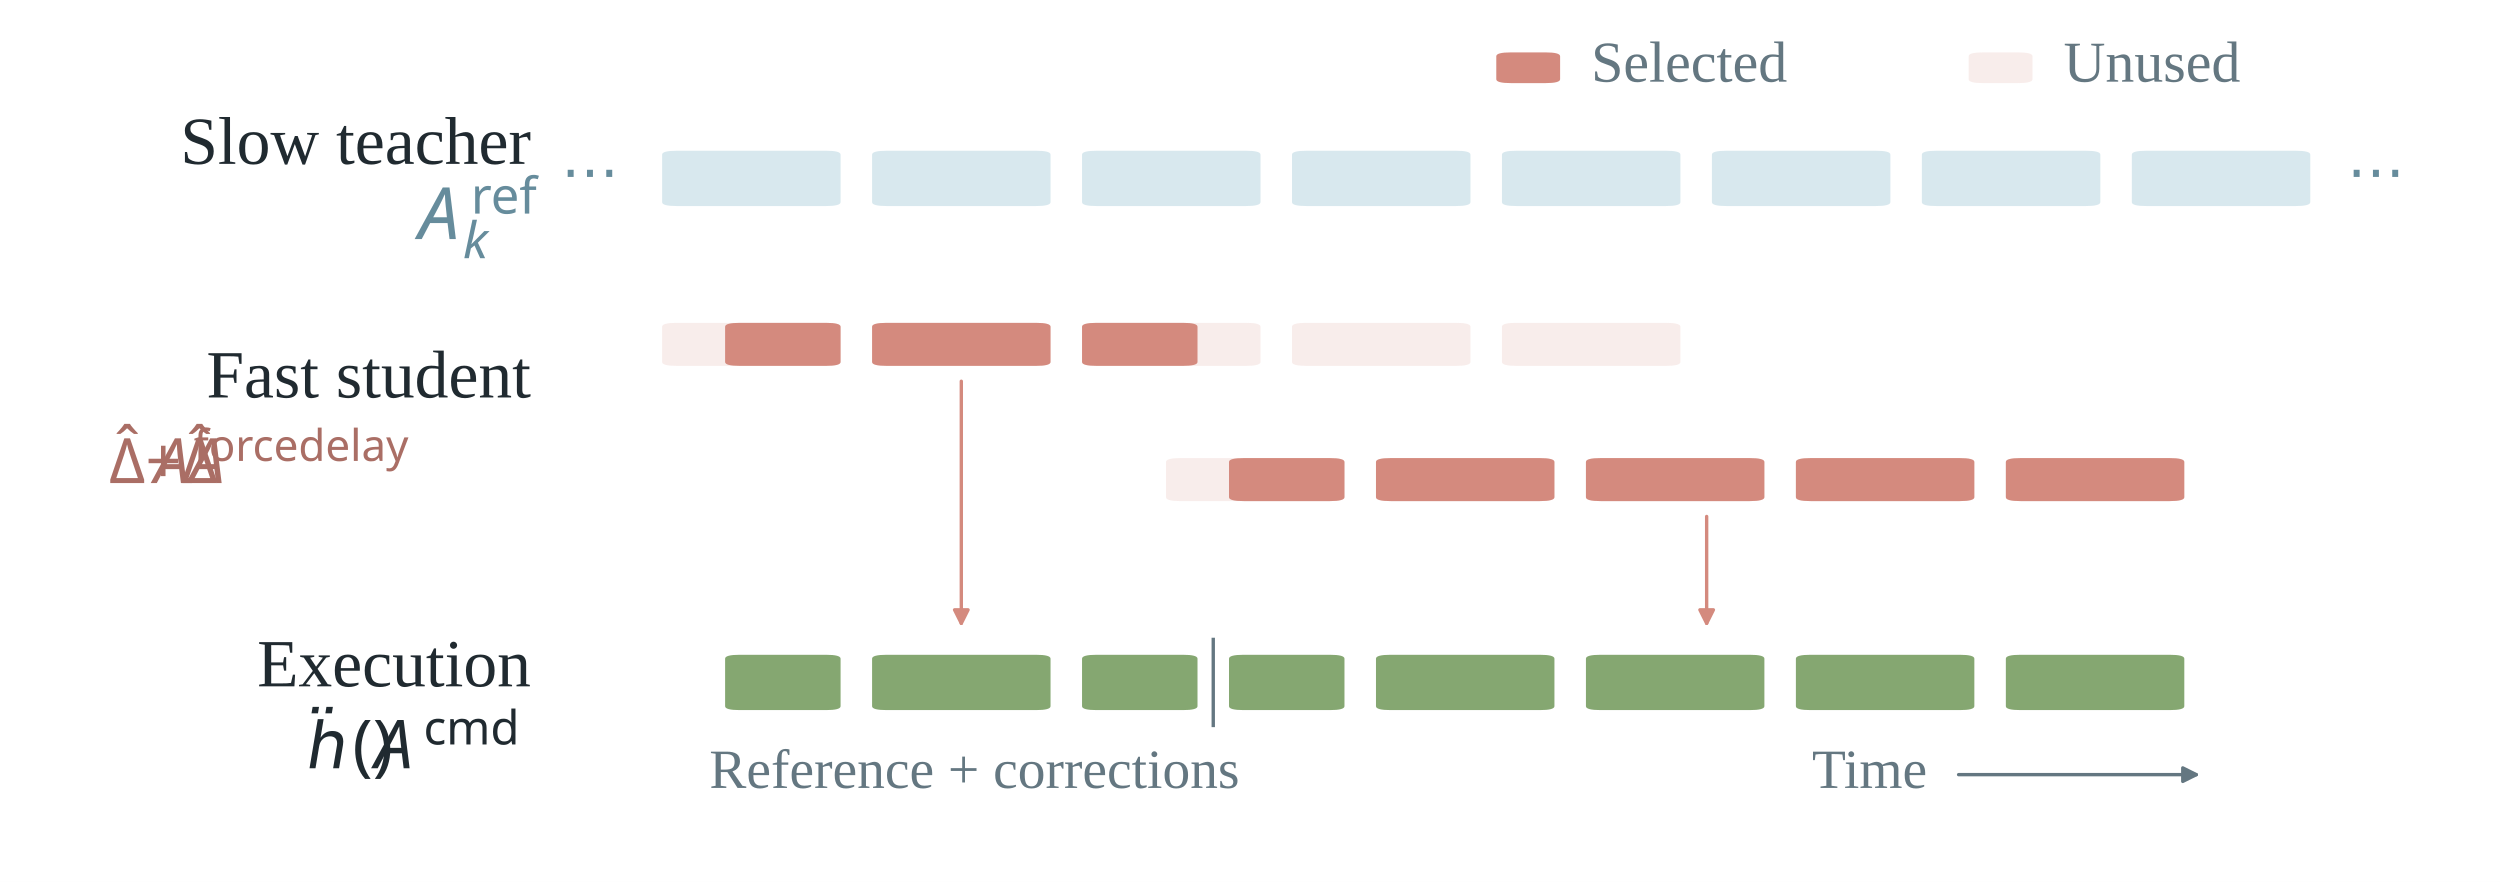
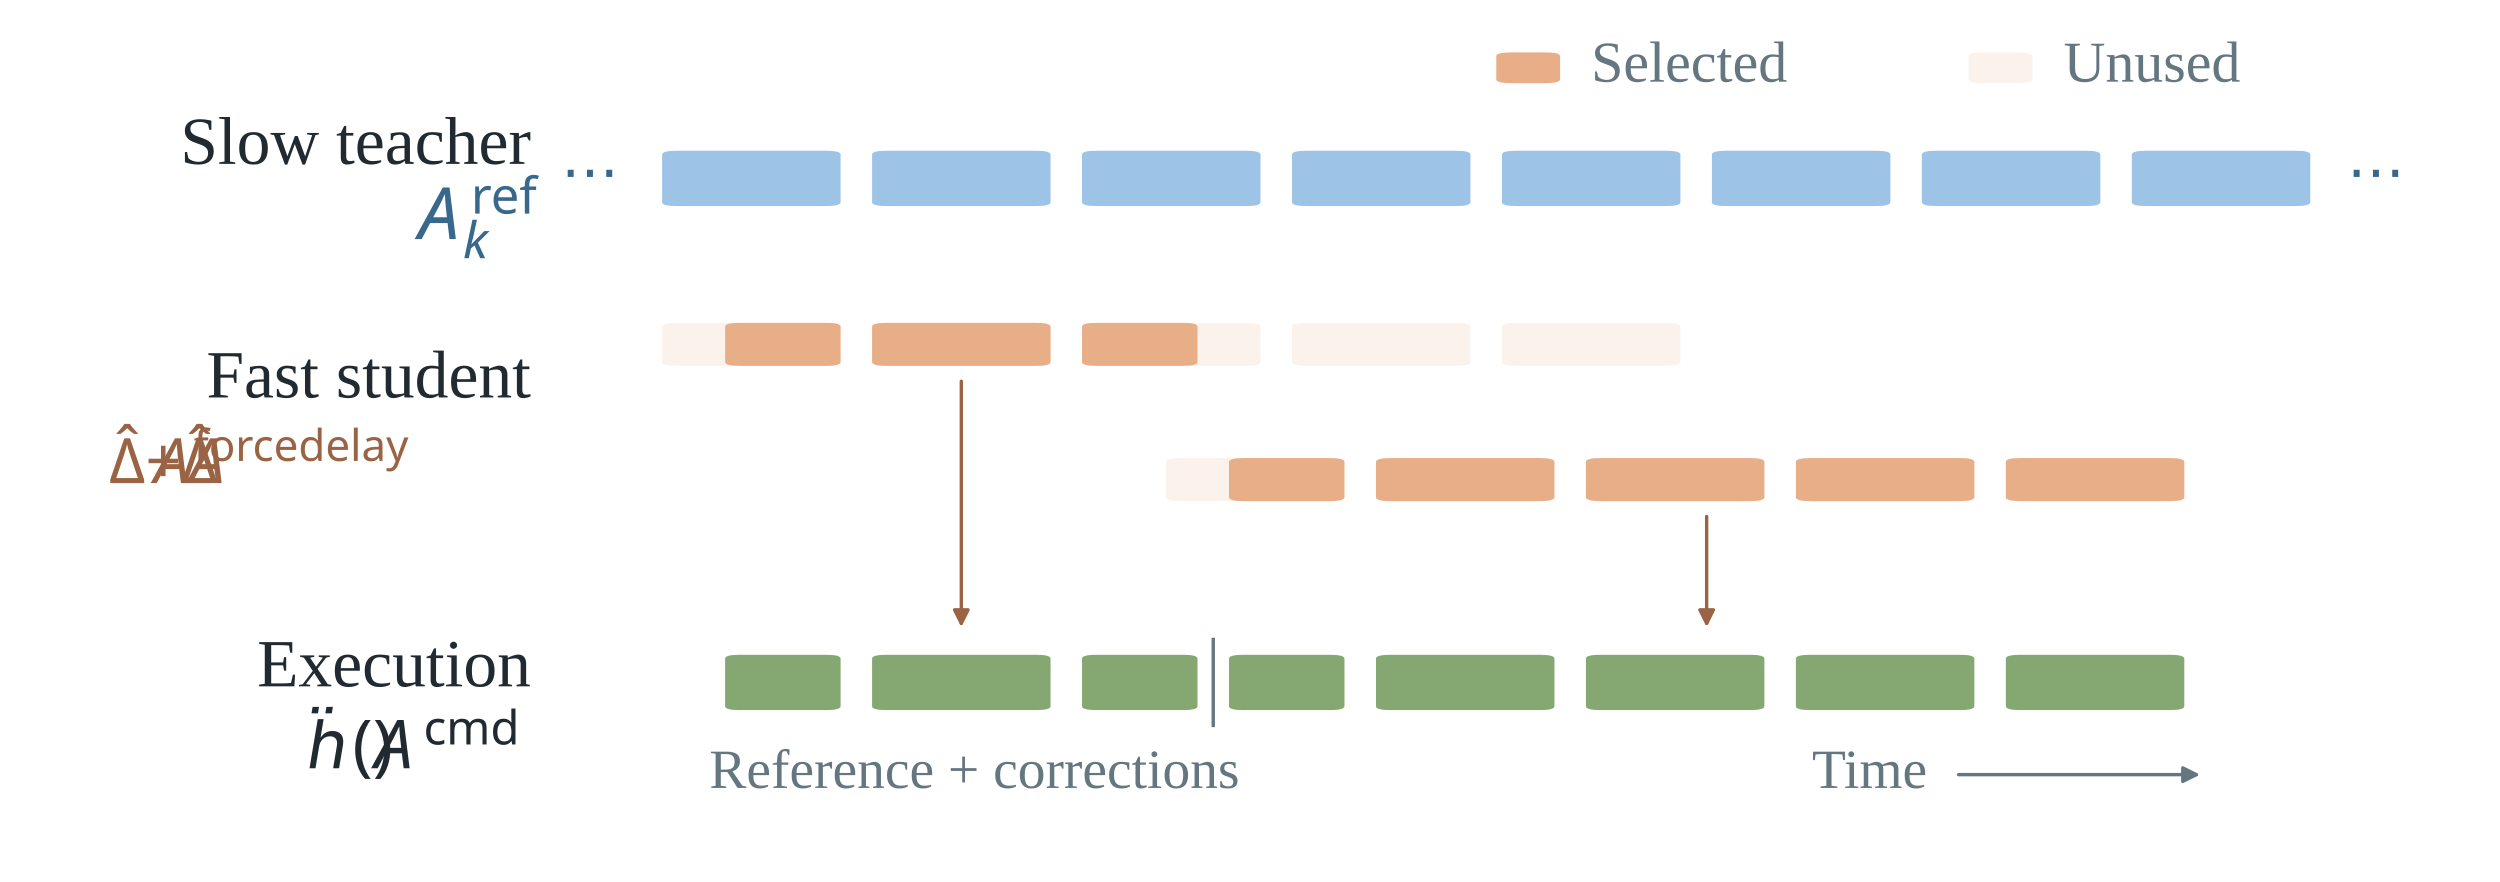
<svg xmlns="http://www.w3.org/2000/svg" width="518.4pt" height="182.88pt" viewBox="0 0 518.4 182.88" version="1.1">
  <defs>
    <style type="text/css">*{stroke-linejoin: round; stroke-linecap: butt}</style>
  </defs>
  <g id="figure_1">
    <g id="patch_1">
      <path d="M 0 182.88 L 518.4 182.88 L 518.4 0 L 0 0 z " style="fill: #ffffff" />
    </g>
    <g id="axes_1">
      <g id="patch_2">
-         <path d="M 313.316 17.235 L 320.456 17.235 Q 323.504 17.235 323.504 16.432 L 323.504 11.665 Q 323.504 10.862 320.456 10.862 L 313.316 10.862 Q 310.268 10.862 310.268 11.665 L 310.268 16.432 Q 310.268 17.235 313.316 17.235 z " clip-path="url(#p24aecf861c)" style="fill: #d48a7e" />
+         <path d="M 313.316 17.235 L 320.456 17.235 Q 323.504 17.235 323.504 16.432 L 323.504 11.665 Q 323.504 10.862 320.456 10.862 L 313.316 10.862 Q 310.268 10.862 310.268 11.665 L 310.268 16.432 Q 310.268 17.235 313.316 17.235 z " clip-path="url(#p303402a228)" style="fill: #e7ae88" />
      </g>
      <g id="patch_3">
-         <path d="M 411.273 17.235 L 418.413 17.235 Q 421.461 17.235 421.461 16.432 L 421.461 11.665 Q 421.461 10.862 418.413 10.862 L 411.273 10.862 Q 408.226 10.862 408.226 11.665 L 408.226 16.432 Q 408.226 17.235 411.273 17.235 z " clip-path="url(#p24aecf861c)" style="fill: #d48a7e; opacity: 0.16" />
+         <path d="M 411.273 17.235 L 418.413 17.235 Q 421.461 17.235 421.461 16.432 L 421.461 11.665 Q 421.461 10.862 418.413 10.862 L 411.273 10.862 Q 408.226 10.862 408.226 11.665 L 408.226 16.432 Q 408.226 17.235 411.273 17.235 z " clip-path="url(#p303402a228)" style="fill: #e7ae88; opacity: 0.16" />
      </g>
      <g id="patch_4">
-         <path d="M 140.345 42.727 L 171.256 42.727 Q 174.304 42.727 174.304 41.924 L 174.304 32.059 Q 174.304 31.256 171.256 31.256 L 140.345 31.256 Q 137.297 31.256 137.297 32.059 L 137.297 41.924 Q 137.297 42.727 140.345 42.727 z " clip-path="url(#p24aecf861c)" style="fill: #d8e8ee" />
+         <path d="M 140.345 42.727 L 171.256 42.727 Q 174.304 42.727 174.304 41.924 L 174.304 32.059 Q 174.304 31.256 171.256 31.256 L 140.345 31.256 Q 137.297 31.256 137.297 32.059 L 137.297 41.924 Q 137.297 42.727 140.345 42.727 z " clip-path="url(#p303402a228)" style="fill: #9dc3e6" />
      </g>
      <g id="patch_5">
-         <path d="M 183.882 42.727 L 214.793 42.727 Q 217.84 42.727 217.84 41.924 L 217.84 32.059 Q 217.84 31.256 214.793 31.256 L 183.882 31.256 Q 180.834 31.256 180.834 32.059 L 180.834 41.924 Q 180.834 42.727 183.882 42.727 z " clip-path="url(#p24aecf861c)" style="fill: #d8e8ee" />
+         <path d="M 183.882 42.727 L 214.793 42.727 Q 217.84 42.727 217.84 41.924 L 217.84 32.059 Q 217.84 31.256 214.793 31.256 L 183.882 31.256 Q 180.834 31.256 180.834 32.059 L 180.834 41.924 Q 180.834 42.727 183.882 42.727 z " clip-path="url(#p303402a228)" style="fill: #9dc3e6" />
      </g>
      <g id="patch_6">
-         <path d="M 227.418 42.727 L 258.329 42.727 Q 261.377 42.727 261.377 41.924 L 261.377 32.059 Q 261.377 31.256 258.329 31.256 L 227.418 31.256 Q 224.371 31.256 224.371 32.059 L 224.371 41.924 Q 224.371 42.727 227.418 42.727 z " clip-path="url(#p24aecf861c)" style="fill: #d8e8ee" />
+         <path d="M 227.418 42.727 L 258.329 42.727 Q 261.377 42.727 261.377 41.924 L 261.377 32.059 Q 261.377 31.256 258.329 31.256 L 227.418 31.256 Q 224.371 31.256 224.371 32.059 L 224.371 41.924 Q 224.371 42.727 227.418 42.727 z " clip-path="url(#p303402a228)" style="fill: #9dc3e6" />
      </g>
      <g id="patch_7">
-         <path d="M 270.955 42.727 L 301.866 42.727 Q 304.913 42.727 304.913 41.924 L 304.913 32.059 Q 304.913 31.256 301.866 31.256 L 270.955 31.256 Q 267.907 31.256 267.907 32.059 L 267.907 41.924 Q 267.907 42.727 270.955 42.727 z " clip-path="url(#p24aecf861c)" style="fill: #d8e8ee" />
+         <path d="M 270.955 42.727 L 301.866 42.727 Q 304.913 42.727 304.913 41.924 L 304.913 32.059 Q 304.913 31.256 301.866 31.256 L 270.955 31.256 Q 267.907 31.256 267.907 32.059 L 267.907 41.924 Q 267.907 42.727 270.955 42.727 z " clip-path="url(#p303402a228)" style="fill: #9dc3e6" />
      </g>
      <g id="patch_8">
-         <path d="M 314.492 42.727 L 345.403 42.727 Q 348.45 42.727 348.45 41.924 L 348.45 32.059 Q 348.45 31.256 345.403 31.256 L 314.492 31.256 Q 311.444 31.256 311.444 32.059 L 311.444 41.924 Q 311.444 42.727 314.492 42.727 z " clip-path="url(#p24aecf861c)" style="fill: #d8e8ee" />
+         <path d="M 314.492 42.727 L 345.403 42.727 Q 348.45 42.727 348.45 41.924 L 348.45 32.059 Q 348.45 31.256 345.403 31.256 L 314.492 31.256 Q 311.444 31.256 311.444 32.059 L 311.444 41.924 Q 311.444 42.727 314.492 42.727 z " clip-path="url(#p303402a228)" style="fill: #9dc3e6" />
      </g>
      <g id="patch_9">
-         <path d="M 358.028 42.727 L 388.939 42.727 Q 391.987 42.727 391.987 41.924 L 391.987 32.059 Q 391.987 31.256 388.939 31.256 L 358.028 31.256 Q 354.981 31.256 354.981 32.059 L 354.981 41.924 Q 354.981 42.727 358.028 42.727 z " clip-path="url(#p24aecf861c)" style="fill: #d8e8ee" />
+         <path d="M 358.028 42.727 L 388.939 42.727 Q 391.987 42.727 391.987 41.924 L 391.987 32.059 Q 391.987 31.256 388.939 31.256 L 358.028 31.256 Q 354.981 31.256 354.981 32.059 L 354.981 41.924 Q 354.981 42.727 358.028 42.727 z " clip-path="url(#p303402a228)" style="fill: #9dc3e6" />
      </g>
      <g id="patch_10">
-         <path d="M 401.565 42.727 L 432.476 42.727 Q 435.523 42.727 435.523 41.924 L 435.523 32.059 Q 435.523 31.256 432.476 31.256 L 401.565 31.256 Q 398.517 31.256 398.517 32.059 L 398.517 41.924 Q 398.517 42.727 401.565 42.727 z " clip-path="url(#p24aecf861c)" style="fill: #d8e8ee" />
+         <path d="M 401.565 42.727 L 432.476 42.727 Q 435.523 42.727 435.523 41.924 L 435.523 32.059 Q 435.523 31.256 432.476 31.256 L 401.565 31.256 Q 398.517 31.256 398.517 32.059 L 398.517 41.924 Q 398.517 42.727 401.565 42.727 z " clip-path="url(#p303402a228)" style="fill: #9dc3e6" />
      </g>
      <g id="patch_11">
-         <path d="M 445.101 42.727 L 476.012 42.727 Q 479.06 42.727 479.06 41.924 L 479.06 32.059 Q 479.06 31.256 476.012 31.256 L 445.101 31.256 Q 442.054 31.256 442.054 32.059 L 442.054 41.924 Q 442.054 42.727 445.101 42.727 z " clip-path="url(#p24aecf861c)" style="fill: #d8e8ee" />
+         <path d="M 445.101 42.727 L 476.012 42.727 Q 479.06 42.727 479.06 41.924 L 479.06 32.059 Q 479.06 31.256 476.012 31.256 L 445.101 31.256 Q 442.054 31.256 442.054 32.059 L 442.054 41.924 Q 442.054 42.727 445.101 42.727 z " clip-path="url(#p303402a228)" style="fill: #9dc3e6" />
      </g>
      <g id="patch_12">
-         <path d="M 140.345 75.867 L 171.256 75.867 Q 174.304 75.867 174.304 75.064 L 174.304 67.748 Q 174.304 66.945 171.256 66.945 L 140.345 66.945 Q 137.297 66.945 137.297 67.748 L 137.297 75.064 Q 137.297 75.867 140.345 75.867 z " clip-path="url(#p24aecf861c)" style="fill: #d48a7e; opacity: 0.16" />
+         <path d="M 140.345 75.867 L 171.256 75.867 Q 174.304 75.867 174.304 75.064 L 174.304 67.748 Q 174.304 66.945 171.256 66.945 L 140.345 66.945 Q 137.297 66.945 137.297 67.748 L 137.297 75.064 Q 137.297 75.867 140.345 75.867 z " clip-path="url(#p303402a228)" style="fill: #e7ae88; opacity: 0.16" />
      </g>
      <g id="patch_13">
-         <path d="M 183.882 75.867 L 214.793 75.867 Q 217.84 75.867 217.84 75.064 L 217.84 67.748 Q 217.84 66.945 214.793 66.945 L 183.882 66.945 Q 180.834 66.945 180.834 67.748 L 180.834 75.064 Q 180.834 75.867 183.882 75.867 z " clip-path="url(#p24aecf861c)" style="fill: #d48a7e; opacity: 0.16" />
+         <path d="M 183.882 75.867 L 214.793 75.867 Q 217.84 75.867 217.84 75.064 L 217.84 67.748 Q 217.84 66.945 214.793 66.945 L 183.882 66.945 Q 180.834 66.945 180.834 67.748 L 180.834 75.064 Q 180.834 75.867 183.882 75.867 z " clip-path="url(#p303402a228)" style="fill: #e7ae88; opacity: 0.16" />
      </g>
      <g id="patch_14">
-         <path d="M 227.418 75.867 L 258.329 75.867 Q 261.377 75.867 261.377 75.064 L 261.377 67.748 Q 261.377 66.945 258.329 66.945 L 227.418 66.945 Q 224.371 66.945 224.371 67.748 L 224.371 75.064 Q 224.371 75.867 227.418 75.867 z " clip-path="url(#p24aecf861c)" style="fill: #d48a7e; opacity: 0.16" />
+         <path d="M 227.418 75.867 L 258.329 75.867 Q 261.377 75.867 261.377 75.064 L 261.377 67.748 Q 261.377 66.945 258.329 66.945 L 227.418 66.945 Q 224.371 66.945 224.371 67.748 L 224.371 75.064 Q 224.371 75.867 227.418 75.867 z " clip-path="url(#p303402a228)" style="fill: #e7ae88; opacity: 0.16" />
      </g>
      <g id="patch_15">
-         <path d="M 270.955 75.867 L 301.866 75.867 Q 304.913 75.867 304.913 75.064 L 304.913 67.748 Q 304.913 66.945 301.866 66.945 L 270.955 66.945 Q 267.907 66.945 267.907 67.748 L 267.907 75.064 Q 267.907 75.867 270.955 75.867 z " clip-path="url(#p24aecf861c)" style="fill: #d48a7e; opacity: 0.16" />
+         <path d="M 270.955 75.867 L 301.866 75.867 Q 304.913 75.867 304.913 75.064 L 304.913 67.748 Q 304.913 66.945 301.866 66.945 L 270.955 66.945 Q 267.907 66.945 267.907 67.748 L 267.907 75.064 Q 267.907 75.867 270.955 75.867 z " clip-path="url(#p303402a228)" style="fill: #e7ae88; opacity: 0.16" />
      </g>
      <g id="patch_16">
-         <path d="M 314.492 75.867 L 345.403 75.867 Q 348.45 75.867 348.45 75.064 L 348.45 67.748 Q 348.45 66.945 345.403 66.945 L 314.492 66.945 Q 311.444 66.945 311.444 67.748 L 311.444 75.064 Q 311.444 75.867 314.492 75.867 z " clip-path="url(#p24aecf861c)" style="fill: #d48a7e; opacity: 0.16" />
+         <path d="M 314.492 75.867 L 345.403 75.867 Q 348.45 75.867 348.45 75.064 L 348.45 67.748 Q 348.45 66.945 345.403 66.945 L 314.492 66.945 Q 311.444 66.945 311.444 67.748 L 311.444 75.064 Q 311.444 75.867 314.492 75.867 z " clip-path="url(#p303402a228)" style="fill: #e7ae88; opacity: 0.16" />
      </g>
      <g id="patch_17">
-         <path d="M 244.833 103.909 L 275.744 103.909 Q 278.791 103.909 278.791 103.106 L 278.791 95.79 Q 278.791 94.987 275.744 94.987 L 244.833 94.987 Q 241.785 94.987 241.785 95.79 L 241.785 103.106 Q 241.785 103.909 244.833 103.909 z " clip-path="url(#p24aecf861c)" style="fill: #d48a7e; opacity: 0.16" />
+         <path d="M 244.833 103.909 L 275.744 103.909 Q 278.791 103.909 278.791 103.106 L 278.791 95.79 Q 278.791 94.987 275.744 94.987 L 244.833 94.987 Q 241.785 94.987 241.785 95.79 L 241.785 103.106 Q 241.785 103.909 244.833 103.909 z " clip-path="url(#p303402a228)" style="fill: #e7ae88; opacity: 0.16" />
      </g>
      <g id="patch_18">
-         <path d="M 288.37 103.909 L 319.281 103.909 Q 322.328 103.909 322.328 103.106 L 322.328 95.79 Q 322.328 94.987 319.281 94.987 L 288.37 94.987 Q 285.322 94.987 285.322 95.79 L 285.322 103.106 Q 285.322 103.909 288.37 103.909 z " clip-path="url(#p24aecf861c)" style="fill: #d48a7e; opacity: 0.16" />
+         <path d="M 288.37 103.909 L 319.281 103.909 Q 322.328 103.909 322.328 103.106 L 322.328 95.79 Q 322.328 94.987 319.281 94.987 L 288.37 94.987 Q 285.322 94.987 285.322 95.79 L 285.322 103.106 Q 285.322 103.909 288.37 103.909 z " clip-path="url(#p303402a228)" style="fill: #e7ae88; opacity: 0.16" />
      </g>
      <g id="patch_19">
-         <path d="M 331.906 103.909 L 362.817 103.909 Q 365.865 103.909 365.865 103.106 L 365.865 95.79 Q 365.865 94.987 362.817 94.987 L 331.906 94.987 Q 328.859 94.987 328.859 95.79 L 328.859 103.106 Q 328.859 103.909 331.906 103.909 z " clip-path="url(#p24aecf861c)" style="fill: #d48a7e; opacity: 0.16" />
+         <path d="M 331.906 103.909 L 362.817 103.909 Q 365.865 103.909 365.865 103.106 L 365.865 95.79 Q 365.865 94.987 362.817 94.987 L 331.906 94.987 Q 328.859 94.987 328.859 95.79 L 328.859 103.106 Q 328.859 103.909 331.906 103.909 z " clip-path="url(#p303402a228)" style="fill: #e7ae88; opacity: 0.16" />
      </g>
      <g id="patch_20">
-         <path d="M 375.443 103.909 L 406.354 103.909 Q 409.401 103.909 409.401 103.106 L 409.401 95.79 Q 409.401 94.987 406.354 94.987 L 375.443 94.987 Q 372.395 94.987 372.395 95.79 L 372.395 103.106 Q 372.395 103.909 375.443 103.909 z " clip-path="url(#p24aecf861c)" style="fill: #d48a7e; opacity: 0.16" />
+         <path d="M 375.443 103.909 L 406.354 103.909 Q 409.401 103.909 409.401 103.106 L 409.401 95.79 Q 409.401 94.987 406.354 94.987 L 375.443 94.987 Q 372.395 94.987 372.395 95.79 L 372.395 103.106 Q 372.395 103.909 375.443 103.909 z " clip-path="url(#p303402a228)" style="fill: #e7ae88; opacity: 0.16" />
      </g>
      <g id="patch_21">
-         <path d="M 418.979 103.909 L 449.89 103.909 Q 452.938 103.909 452.938 103.106 L 452.938 95.79 Q 452.938 94.987 449.89 94.987 L 418.979 94.987 Q 415.932 94.987 415.932 95.79 L 415.932 103.106 Q 415.932 103.909 418.979 103.909 z " clip-path="url(#p24aecf861c)" style="fill: #d48a7e; opacity: 0.16" />
+         <path d="M 418.979 103.909 L 449.89 103.909 Q 452.938 103.909 452.938 103.106 L 452.938 95.79 Q 452.938 94.987 449.89 94.987 L 418.979 94.987 Q 415.932 94.987 415.932 95.79 L 415.932 103.106 Q 415.932 103.909 418.979 103.909 z " clip-path="url(#p303402a228)" style="fill: #e7ae88; opacity: 0.16" />
      </g>
      <g id="patch_22">
-         <path d="M 153.406 147.246 L 171.256 147.246 Q 174.304 147.246 174.304 146.443 L 174.304 136.578 Q 174.304 135.775 171.256 135.775 L 153.406 135.775 Q 150.358 135.775 150.358 136.578 L 150.358 146.443 Q 150.358 147.246 153.406 147.246 z " clip-path="url(#p24aecf861c)" style="fill: #85a771" />
+         <path d="M 153.406 147.246 L 171.256 147.246 Q 174.304 147.246 174.304 146.443 L 174.304 136.578 Q 174.304 135.775 171.256 135.775 L 153.406 135.775 Q 150.358 135.775 150.358 136.578 L 150.358 146.443 Q 150.358 147.246 153.406 147.246 z " clip-path="url(#p303402a228)" style="fill: #85a771" />
      </g>
      <g id="patch_23">
-         <path d="M 183.882 147.246 L 214.793 147.246 Q 217.84 147.246 217.84 146.443 L 217.84 136.578 Q 217.84 135.775 214.793 135.775 L 183.882 135.775 Q 180.834 135.775 180.834 136.578 L 180.834 146.443 Q 180.834 147.246 183.882 147.246 z " clip-path="url(#p24aecf861c)" style="fill: #85a771" />
+         <path d="M 183.882 147.246 L 214.793 147.246 Q 217.84 147.246 217.84 146.443 L 217.84 136.578 Q 217.84 135.775 214.793 135.775 L 183.882 135.775 Q 180.834 135.775 180.834 136.578 L 180.834 146.443 Q 180.834 147.246 183.882 147.246 z " clip-path="url(#p303402a228)" style="fill: #85a771" />
      </g>
      <g id="patch_24">
-         <path d="M 227.418 147.246 L 245.268 147.246 Q 248.316 147.246 248.316 146.443 L 248.316 136.578 Q 248.316 135.775 245.268 135.775 L 227.418 135.775 Q 224.371 135.775 224.371 136.578 L 224.371 146.443 Q 224.371 147.246 227.418 147.246 z " clip-path="url(#p24aecf861c)" style="fill: #85a771" />
+         <path d="M 227.418 147.246 L 245.268 147.246 Q 248.316 147.246 248.316 146.443 L 248.316 136.578 Q 248.316 135.775 245.268 135.775 L 227.418 135.775 Q 224.371 135.775 224.371 136.578 L 224.371 146.443 Q 224.371 147.246 227.418 147.246 z " clip-path="url(#p303402a228)" style="fill: #85a771" />
      </g>
      <g id="patch_25">
-         <path d="M 257.894 147.246 L 275.744 147.246 Q 278.791 147.246 278.791 146.443 L 278.791 136.578 Q 278.791 135.775 275.744 135.775 L 257.894 135.775 Q 254.846 135.775 254.846 136.578 L 254.846 146.443 Q 254.846 147.246 257.894 147.246 z " clip-path="url(#p24aecf861c)" style="fill: #85a771" />
+         <path d="M 257.894 147.246 L 275.744 147.246 Q 278.791 147.246 278.791 146.443 L 278.791 136.578 Q 278.791 135.775 275.744 135.775 L 257.894 135.775 Q 254.846 135.775 254.846 136.578 L 254.846 146.443 Q 254.846 147.246 257.894 147.246 z " clip-path="url(#p303402a228)" style="fill: #85a771" />
      </g>
      <g id="patch_26">
-         <path d="M 288.37 147.246 L 319.281 147.246 Q 322.328 147.246 322.328 146.443 L 322.328 136.578 Q 322.328 135.775 319.281 135.775 L 288.37 135.775 Q 285.322 135.775 285.322 136.578 L 285.322 146.443 Q 285.322 147.246 288.37 147.246 z " clip-path="url(#p24aecf861c)" style="fill: #85a771" />
+         <path d="M 288.37 147.246 L 319.281 147.246 Q 322.328 147.246 322.328 146.443 L 322.328 136.578 Q 322.328 135.775 319.281 135.775 L 288.37 135.775 Q 285.322 135.775 285.322 136.578 L 285.322 146.443 Q 285.322 147.246 288.37 147.246 z " clip-path="url(#p303402a228)" style="fill: #85a771" />
      </g>
      <g id="patch_27">
-         <path d="M 331.906 147.246 L 362.817 147.246 Q 365.865 147.246 365.865 146.443 L 365.865 136.578 Q 365.865 135.775 362.817 135.775 L 331.906 135.775 Q 328.859 135.775 328.859 136.578 L 328.859 146.443 Q 328.859 147.246 331.906 147.246 z " clip-path="url(#p24aecf861c)" style="fill: #85a771" />
+         <path d="M 331.906 147.246 L 362.817 147.246 Q 365.865 147.246 365.865 146.443 L 365.865 136.578 Q 365.865 135.775 362.817 135.775 L 331.906 135.775 Q 328.859 135.775 328.859 136.578 L 328.859 146.443 Q 328.859 147.246 331.906 147.246 z " clip-path="url(#p303402a228)" style="fill: #85a771" />
      </g>
      <g id="patch_28">
-         <path d="M 375.443 147.246 L 406.354 147.246 Q 409.401 147.246 409.401 146.443 L 409.401 136.578 Q 409.401 135.775 406.354 135.775 L 375.443 135.775 Q 372.395 135.775 372.395 136.578 L 372.395 146.443 Q 372.395 147.246 375.443 147.246 z " clip-path="url(#p24aecf861c)" style="fill: #85a771" />
+         <path d="M 375.443 147.246 L 406.354 147.246 Q 409.401 147.246 409.401 146.443 L 409.401 136.578 Q 409.401 135.775 406.354 135.775 L 375.443 135.775 Q 372.395 135.775 372.395 136.578 L 372.395 146.443 Q 372.395 147.246 375.443 147.246 z " clip-path="url(#p303402a228)" style="fill: #85a771" />
      </g>
      <g id="patch_29">
-         <path d="M 418.979 147.246 L 449.89 147.246 Q 452.938 147.246 452.938 146.443 L 452.938 136.578 Q 452.938 135.775 449.89 135.775 L 418.979 135.775 Q 415.932 135.775 415.932 136.578 L 415.932 146.443 Q 415.932 147.246 418.979 147.246 z " clip-path="url(#p24aecf861c)" style="fill: #85a771" />
+         <path d="M 418.979 147.246 L 449.89 147.246 Q 452.938 147.246 452.938 146.443 L 452.938 136.578 Q 452.938 135.775 449.89 135.775 L 418.979 135.775 Q 415.932 135.775 415.932 136.578 L 415.932 146.443 Q 415.932 147.246 418.979 147.246 z " clip-path="url(#p303402a228)" style="fill: #85a771" />
      </g>
      <g id="patch_30">
-         <path d="M 153.406 75.867 L 171.256 75.867 Q 174.304 75.867 174.304 75.064 L 174.304 67.748 Q 174.304 66.945 171.256 66.945 L 153.406 66.945 Q 150.358 66.945 150.358 67.748 L 150.358 75.064 Q 150.358 75.867 153.406 75.867 z " clip-path="url(#p24aecf861c)" style="fill: #d48a7e" />
+         <path d="M 153.406 75.867 L 171.256 75.867 Q 174.304 75.867 174.304 75.064 L 174.304 67.748 Q 174.304 66.945 171.256 66.945 L 153.406 66.945 Q 150.358 66.945 150.358 67.748 L 150.358 75.064 Q 150.358 75.867 153.406 75.867 z " clip-path="url(#p303402a228)" style="fill: #e7ae88" />
      </g>
      <g id="patch_31">
-         <path d="M 183.882 75.867 L 214.793 75.867 Q 217.84 75.867 217.84 75.064 L 217.84 67.748 Q 217.84 66.945 214.793 66.945 L 183.882 66.945 Q 180.834 66.945 180.834 67.748 L 180.834 75.064 Q 180.834 75.867 183.882 75.867 z " clip-path="url(#p24aecf861c)" style="fill: #d48a7e" />
+         <path d="M 183.882 75.867 L 214.793 75.867 Q 217.84 75.867 217.84 75.064 L 217.84 67.748 Q 217.84 66.945 214.793 66.945 L 183.882 66.945 Q 180.834 66.945 180.834 67.748 L 180.834 75.064 Q 180.834 75.867 183.882 75.867 z " clip-path="url(#p303402a228)" style="fill: #e7ae88" />
      </g>
      <g id="patch_32">
-         <path d="M 227.418 75.867 L 245.268 75.867 Q 248.316 75.867 248.316 75.064 L 248.316 67.748 Q 248.316 66.945 245.268 66.945 L 227.418 66.945 Q 224.371 66.945 224.371 67.748 L 224.371 75.064 Q 224.371 75.867 227.418 75.867 z " clip-path="url(#p24aecf861c)" style="fill: #d48a7e" />
+         <path d="M 227.418 75.867 L 245.268 75.867 Q 248.316 75.867 248.316 75.064 L 248.316 67.748 Q 248.316 66.945 245.268 66.945 L 227.418 66.945 Q 224.371 66.945 224.371 67.748 L 224.371 75.064 Q 224.371 75.867 227.418 75.867 z " clip-path="url(#p303402a228)" style="fill: #e7ae88" />
      </g>
      <g id="patch_33">
-         <path d="M 257.894 103.909 L 275.744 103.909 Q 278.791 103.909 278.791 103.106 L 278.791 95.79 Q 278.791 94.987 275.744 94.987 L 257.894 94.987 Q 254.846 94.987 254.846 95.79 L 254.846 103.106 Q 254.846 103.909 257.894 103.909 z " clip-path="url(#p24aecf861c)" style="fill: #d48a7e" />
+         <path d="M 257.894 103.909 L 275.744 103.909 Q 278.791 103.909 278.791 103.106 L 278.791 95.79 Q 278.791 94.987 275.744 94.987 L 257.894 94.987 Q 254.846 94.987 254.846 95.79 L 254.846 103.106 Q 254.846 103.909 257.894 103.909 z " clip-path="url(#p303402a228)" style="fill: #e7ae88" />
      </g>
      <g id="patch_34">
-         <path d="M 288.37 103.909 L 319.281 103.909 Q 322.328 103.909 322.328 103.106 L 322.328 95.79 Q 322.328 94.987 319.281 94.987 L 288.37 94.987 Q 285.322 94.987 285.322 95.79 L 285.322 103.106 Q 285.322 103.909 288.37 103.909 z " clip-path="url(#p24aecf861c)" style="fill: #d48a7e" />
+         <path d="M 288.37 103.909 L 319.281 103.909 Q 322.328 103.909 322.328 103.106 L 322.328 95.79 Q 322.328 94.987 319.281 94.987 L 288.37 94.987 Q 285.322 94.987 285.322 95.79 L 285.322 103.106 Q 285.322 103.909 288.37 103.909 z " clip-path="url(#p303402a228)" style="fill: #e7ae88" />
      </g>
      <g id="patch_35">
-         <path d="M 331.906 103.909 L 362.817 103.909 Q 365.865 103.909 365.865 103.106 L 365.865 95.79 Q 365.865 94.987 362.817 94.987 L 331.906 94.987 Q 328.859 94.987 328.859 95.79 L 328.859 103.106 Q 328.859 103.909 331.906 103.909 z " clip-path="url(#p24aecf861c)" style="fill: #d48a7e" />
+         <path d="M 331.906 103.909 L 362.817 103.909 Q 365.865 103.909 365.865 103.106 L 365.865 95.79 Q 365.865 94.987 362.817 94.987 L 331.906 94.987 Q 328.859 94.987 328.859 95.79 L 328.859 103.106 Q 328.859 103.909 331.906 103.909 z " clip-path="url(#p303402a228)" style="fill: #e7ae88" />
      </g>
      <g id="patch_36">
-         <path d="M 375.443 103.909 L 406.354 103.909 Q 409.401 103.909 409.401 103.106 L 409.401 95.79 Q 409.401 94.987 406.354 94.987 L 375.443 94.987 Q 372.395 94.987 372.395 95.79 L 372.395 103.106 Q 372.395 103.909 375.443 103.909 z " clip-path="url(#p24aecf861c)" style="fill: #d48a7e" />
+         <path d="M 375.443 103.909 L 406.354 103.909 Q 409.401 103.909 409.401 103.106 L 409.401 95.79 Q 409.401 94.987 406.354 94.987 L 375.443 94.987 Q 372.395 94.987 372.395 95.79 L 372.395 103.106 Q 372.395 103.909 375.443 103.909 z " clip-path="url(#p303402a228)" style="fill: #e7ae88" />
      </g>
      <g id="patch_37">
-         <path d="M 418.979 103.909 L 449.89 103.909 Q 452.938 103.909 452.938 103.106 L 452.938 95.79 Q 452.938 94.987 449.89 94.987 L 418.979 94.987 Q 415.932 94.987 415.932 95.79 L 415.932 103.106 Q 415.932 103.909 418.979 103.909 z " clip-path="url(#p24aecf861c)" style="fill: #d48a7e" />
+         <path d="M 418.979 103.909 L 449.89 103.909 Q 452.938 103.909 452.938 103.106 L 452.938 95.79 Q 452.938 94.987 449.89 94.987 L 418.979 94.987 Q 415.932 94.987 415.932 95.79 L 415.932 103.106 Q 415.932 103.909 418.979 103.909 z " clip-path="url(#p303402a228)" style="fill: #e7ae88" />
      </g>
      <g id="patch_38">
-         <path d="M 199.337 79.054 Q 199.337 104.546 199.337 129.256 " clip-path="url(#p24aecf861c)" style="fill: none; stroke: #d48a7e; stroke-width: 0.7; stroke-linecap: round" />
-         <path d="M 200.737 126.456 L 199.337 129.256 L 197.937 126.456 z " clip-path="url(#p24aecf861c)" style="fill: #d48a7e; stroke: #d48a7e; stroke-width: 0.7; stroke-linecap: round" />
+         <path d="M 199.337 79.054 Q 199.337 104.546 199.337 129.256 " clip-path="url(#p303402a228)" style="fill: none; stroke: #9a6444; stroke-width: 0.7; stroke-linecap: round" />
+         <path d="M 200.737 126.456 L 199.337 129.256 L 197.937 126.456 z " clip-path="url(#p303402a228)" style="fill: #9a6444; stroke: #9a6444; stroke-width: 0.7; stroke-linecap: round" />
      </g>
      <g id="patch_39">
-         <path d="M 353.892 107.096 Q 353.892 118.567 353.892 129.256 " clip-path="url(#p24aecf861c)" style="fill: none; stroke: #d48a7e; stroke-width: 0.7; stroke-linecap: round" />
-         <path d="M 355.292 126.456 L 353.892 129.256 L 352.492 126.456 z " clip-path="url(#p24aecf861c)" style="fill: #d48a7e; stroke: #d48a7e; stroke-width: 0.7; stroke-linecap: round" />
+         <path d="M 353.892 107.096 Q 353.892 118.567 353.892 129.256 " clip-path="url(#p303402a228)" style="fill: none; stroke: #9a6444; stroke-width: 0.7; stroke-linecap: round" />
+         <path d="M 355.292 126.456 L 353.892 129.256 L 352.492 126.456 z " clip-path="url(#p303402a228)" style="fill: #9a6444; stroke: #9a6444; stroke-width: 0.7; stroke-linecap: round" />
      </g>
      <g id="line2d_1">
-         <path d="M 251.581 150.433 L 251.581 132.588 " clip-path="url(#p24aecf861c)" style="fill: none; stroke: #647781; stroke-width: 0.7; stroke-linecap: square" />
+         <path d="M 251.581 150.433 L 251.581 132.588 " clip-path="url(#p303402a228)" style="fill: none; stroke: #647781; stroke-width: 0.7; stroke-linecap: square" />
      </g>
      <g id="patch_40">
-         <path d="M 406.136 160.63 Q 431.17 160.63 455.421 160.63 " clip-path="url(#p24aecf861c)" style="fill: none; stroke: #647781; stroke-width: 0.7; stroke-linecap: round" />
-         <path d="M 452.621 159.23 L 455.421 160.63 L 452.621 162.03 z " clip-path="url(#p24aecf861c)" style="fill: #647781; stroke: #647781; stroke-width: 0.7; stroke-linecap: round" />
+         <path d="M 406.136 160.63 Q 431.17 160.63 455.421 160.63 " clip-path="url(#p303402a228)" style="fill: none; stroke: #647781; stroke-width: 0.7; stroke-linecap: round" />
+         <path d="M 452.621 159.23 L 455.421 160.63 L 452.621 162.03 z " clip-path="url(#p303402a228)" style="fill: #647781; stroke: #647781; stroke-width: 0.7; stroke-linecap: round" />
      </g>
      <g id="text_1">
        <text style="fill: #202a30; font: 14px 'Times New Roman'; text-anchor: end" x="110.087" y="33.982" transform="rotate(-0 110.0871 33.98183)">Slow teacher</text>
      </g>
      <g id="text_2">
-         <g style="fill: #668c9c" transform="translate(86.83706 50.11396)">
+         <g style="fill: #38688b" transform="translate(86.83706 50.11396)">
          <text>
            <tspan style="font: italic 15px 'STIXGeneral'" x="0" y="-0.537">A</tspan>
            <tspan style="font: 10.5px 'STIXGeneral'" x="10.806 14.302 18.964" y="-5.825">ref</tspan>
            <tspan style="font: italic 10.5px 'STIXGeneral'" x="9.165" y="3.428">k</tspan>
          </text>
        </g>
      </g>
      <g id="text_3">
        <text style="fill: #202a30; font: 14px 'Times New Roman'; text-anchor: end" x="110.087" y="82.417" transform="rotate(-0 110.0871 82.41732)">Fast student</text>
      </g>
      <g id="text_4">
-         <g style="fill: #aa6e65" transform="translate(22.59707 100.6829)">
+         <g style="fill: #9a6444" transform="translate(22.59707 100.6829)">
          <text>
            <tspan style="font: 13px 'STIXGeneral'" x="0 17.398 38.713 49.495 66.893" y="-0.516 -4.234 -0.516 -0.516 -4.234">Δ̂+Δ̂</tspan>
            <tspan style="font: italic 13px 'STIXGeneral'" x="9.386 58.881" y="-0.516">AA</tspan>
            <tspan style="font: 9.1px 'STIXGeneral'" x="17.571 20.601 25.151 28.182 32.222 67.066 71.616 75.657 78.187 82.227" y="-5.103">forcedelay</tspan>
          </text>
        </g>
      </g>
      <g id="text_5">
        <text style="fill: #202a30; font: 14px 'Times New Roman'; text-anchor: end" x="110.087" y="142.324" transform="rotate(-0 110.0871 142.3244)">Execution</text>
      </g>
      <g id="text_6">
        <g style="fill: #202a30" transform="translate(63.74706 159.6764)">
          <text>
            <tspan style="font: italic 14px 'STIXNonUnicode'" x="0" y="-0.369"></tspan>
            <tspan style="font: 14px 'STIXGeneral'" x="9.338 41.58" y="-0.369">()</tspan>
            <tspan style="font: italic 14px 'STIXGeneral'" x="14" y="-0.369">A</tspan>
            <tspan style="font: 9.8px 'STIXGeneral'" x="24.087 28.439 36.063" y="-5.306">cmd</tspan>
          </text>
        </g>
      </g>
      <g id="text_7">
        <text style="fill: #647781; font: 12px 'Times New Roman'; text-anchor: start" x="329.947" y="16.931" transform="rotate(-0 329.947 16.93132)">Selected</text>
      </g>
      <g id="text_8">
        <text style="fill: #647781; font: 12px 'Times New Roman'; text-anchor: start" x="427.904" y="16.931" transform="rotate(-0 427.9044 16.93132)">Unused</text>
      </g>
      <g id="text_9">
-         <g style="fill: #668c9c" transform="translate(116.3417 39.87445)">
+         <g style="fill: #38688b" transform="translate(116.3417 39.87445)">
          <text>
            <tspan style="font: 12px 'STIXGeneral'" x="0" y="-0.203">⋯</tspan>
          </text>
        </g>
      </g>
      <g id="text_10">
-         <g style="fill: #668c9c" transform="translate(486.6789 39.87445)">
+         <g style="fill: #38688b" transform="translate(486.6789 39.87445)">
          <text>
            <tspan style="font: 12px 'STIXGeneral'" x="0" y="-0.203">⋯</tspan>
          </text>
        </g>
      </g>
      <g id="text_11">
        <text style="fill: #647781; font: 11.5px 'Times New Roman'; text-anchor: start" x="147.093" y="163.392" transform="rotate(-0 147.0932 163.3923)">Reference + corrections</text>
      </g>
      <g id="text_12">
        <text style="fill: #647781; font: 11.5px 'Times New Roman'; text-anchor: end" x="399.606" y="163.392" transform="rotate(-0 399.6056 163.3923)">Time</text>
      </g>
    </g>
  </g>
  <defs>
-     <clipPath id="p24aecf861c">
+     <clipPath id="p303402a228">
      <rect x="7.776" y="6.401" width="502.848" height="168.25" />
    </clipPath>
  </defs>
</svg>
